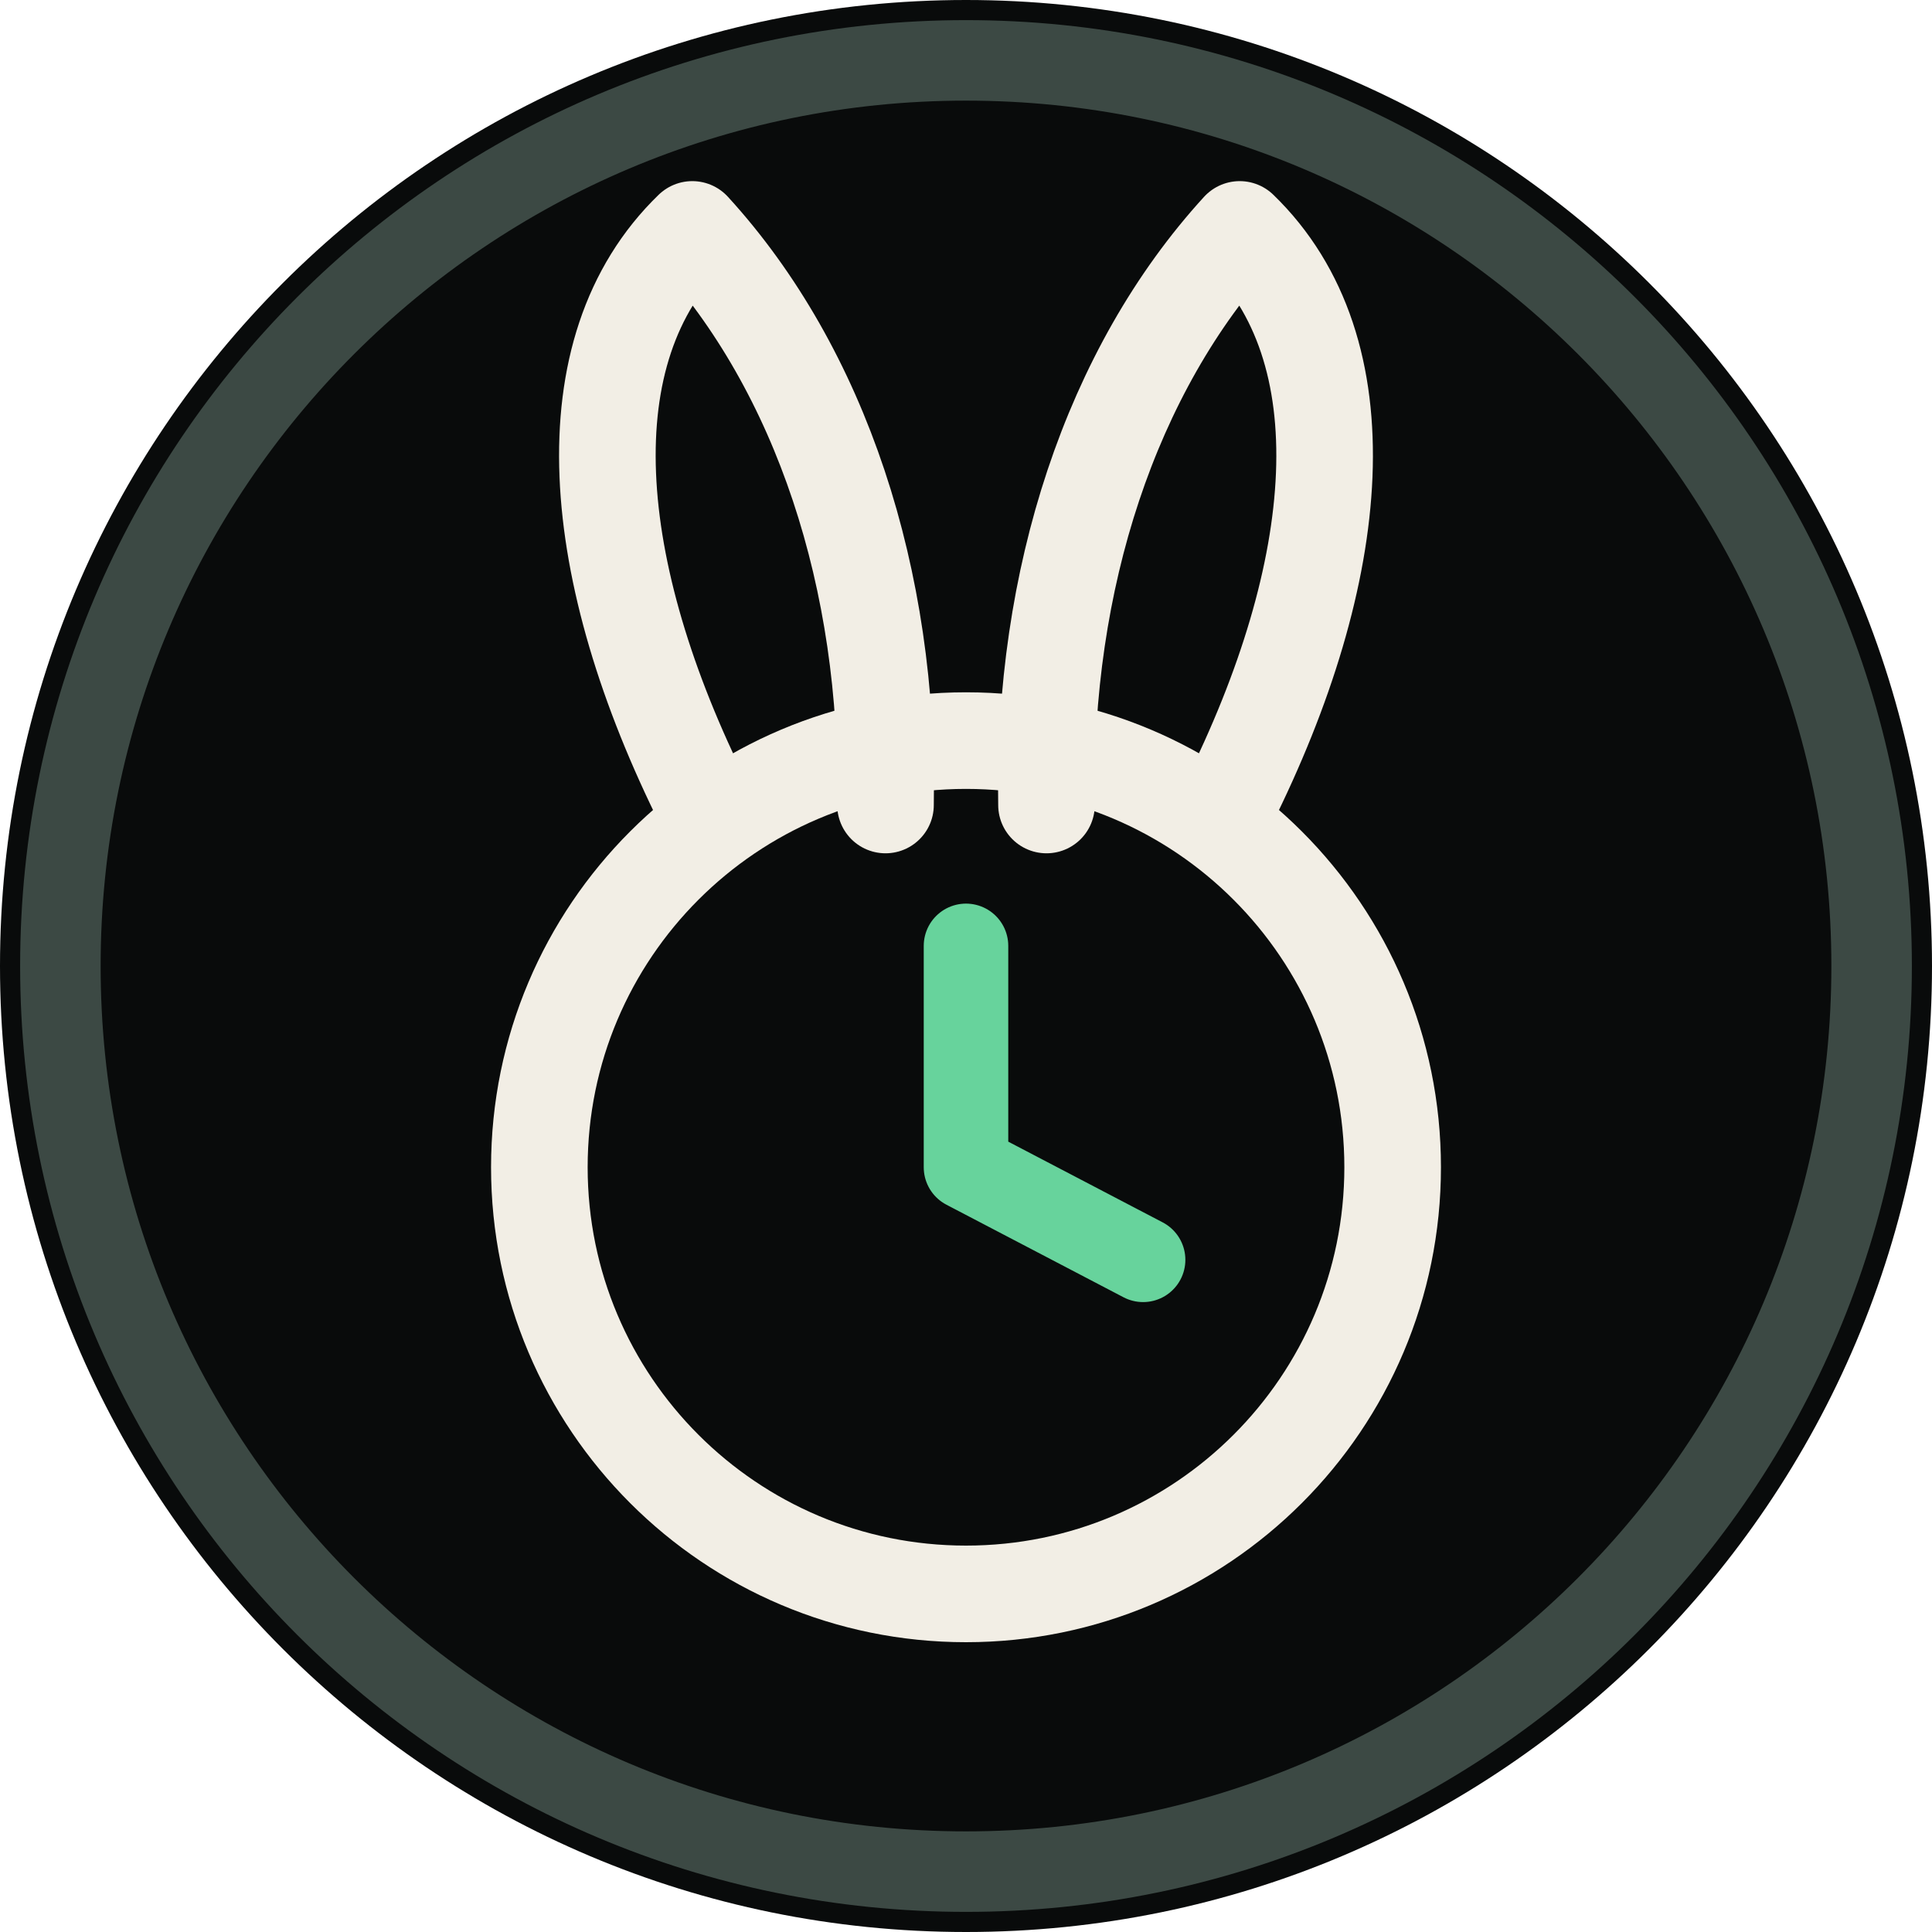
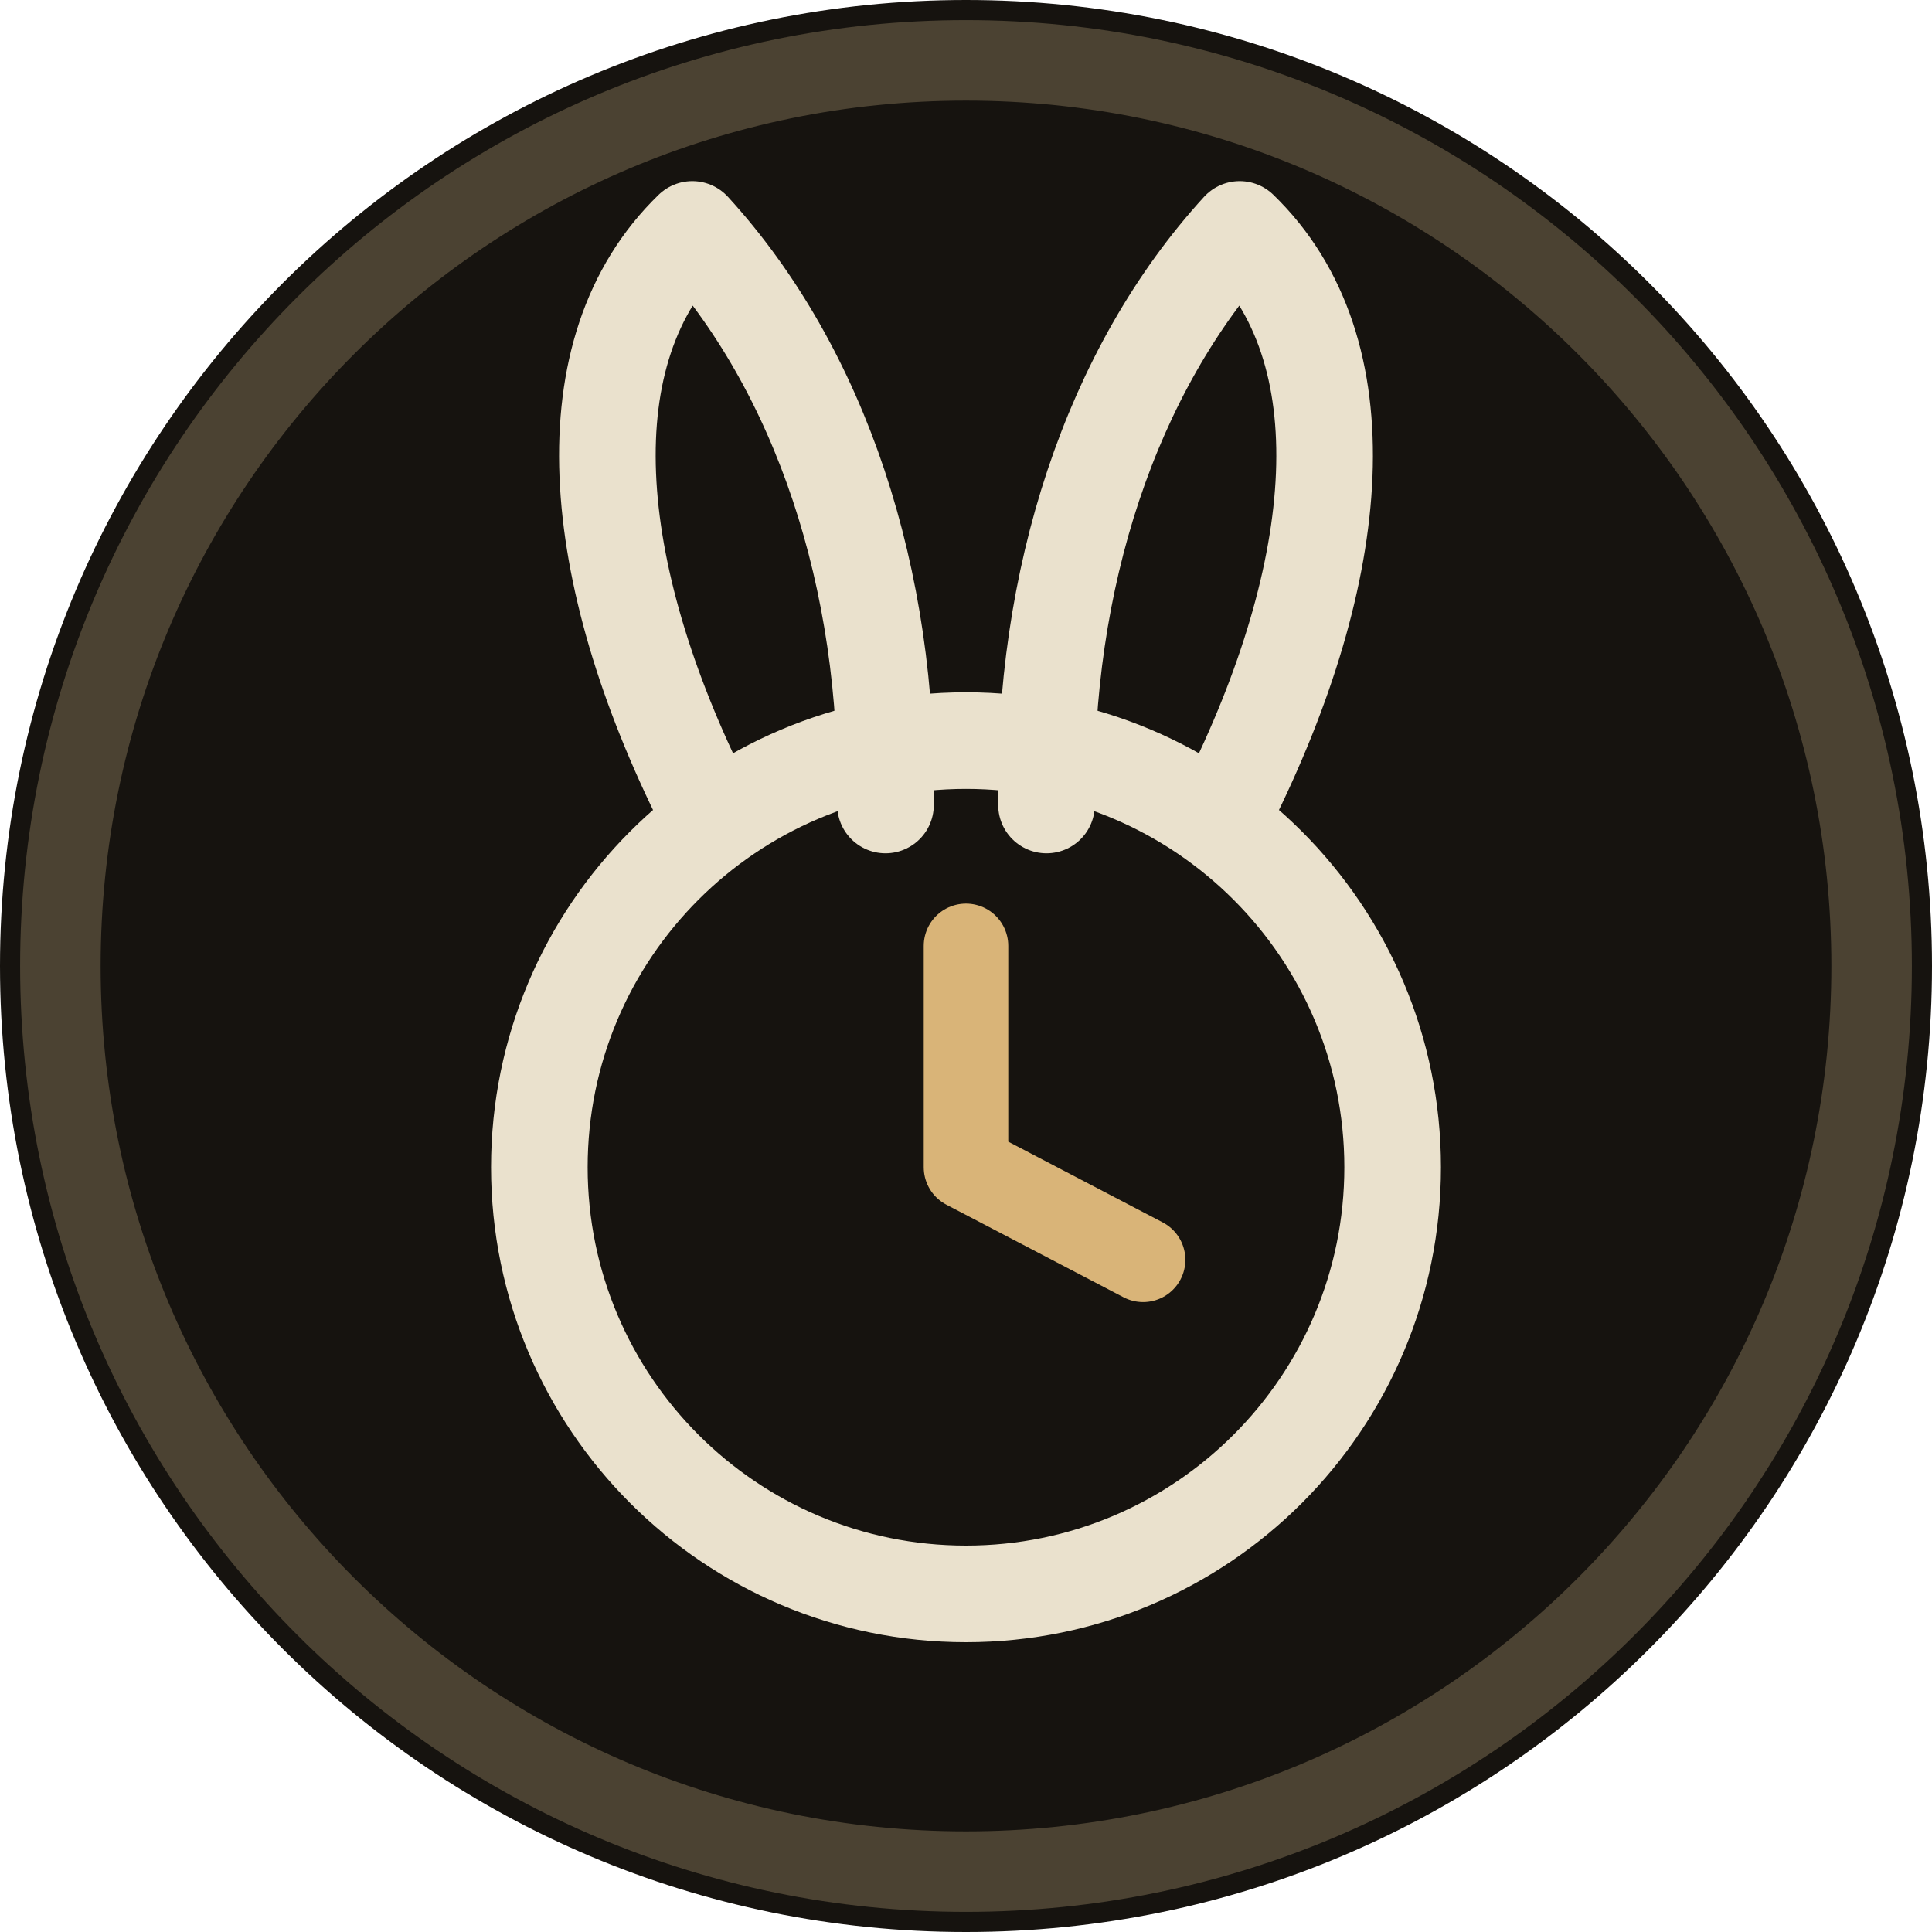
<svg xmlns="http://www.w3.org/2000/svg" viewBox="0 0 48 48">
-   <rect width="48" height="48" rx="24" fill="#090b0b" />
-   <circle cx="24" cy="24" r="22.5" fill="none" stroke="#3c4944" stroke-width="2" />
-   <path d="M17.5 20C14.6 14.2 14.1 8.7 17.2 5.7C20.4 9.2 22.1 14.4 22 20" fill="none" stroke="#f2eee5" stroke-linecap="round" stroke-linejoin="round" stroke-width="2.4" />
-   <path d="M26 20C25.9 14.4 27.6 9.2 30.8 5.7C33.9 8.7 33.4 14.2 30.5 20" fill="none" stroke="#f2eee5" stroke-linecap="round" stroke-linejoin="round" stroke-width="2.4" />
-   <circle cx="24" cy="29" r="10.6" fill="none" stroke="#f2eee5" stroke-width="2.4" />
-   <path d="M24 29V23.5M24 29l4.4 2.3" fill="none" stroke="#67d39c" stroke-linecap="round" stroke-linejoin="round" stroke-width="2.1" />
+   <rect width="48" height="48" rx="24" fill="#16130f" />
+   <circle cx="24" cy="24" r="22.5" fill="none" stroke="#4b4232" stroke-width="2" />
+   <path d="M17.5 20C14.6 14.2 14.1 8.7 17.2 5.7C20.4 9.2 22.1 14.4 22 20" fill="none" stroke="#eae1cd" stroke-linecap="round" stroke-linejoin="round" stroke-width="2.4" />
+   <path d="M26 20C25.9 14.4 27.6 9.2 30.8 5.7C33.9 8.7 33.4 14.2 30.5 20" fill="none" stroke="#eae1cd" stroke-linecap="round" stroke-linejoin="round" stroke-width="2.4" />
+   <circle cx="24" cy="29" r="10.6" fill="none" stroke="#eae1cd" stroke-width="2.4" />
+   <path d="M24 29V23.5M24 29l4.4 2.3" fill="none" stroke="#d9b478" stroke-linecap="round" stroke-linejoin="round" stroke-width="2.1" />
</svg>
